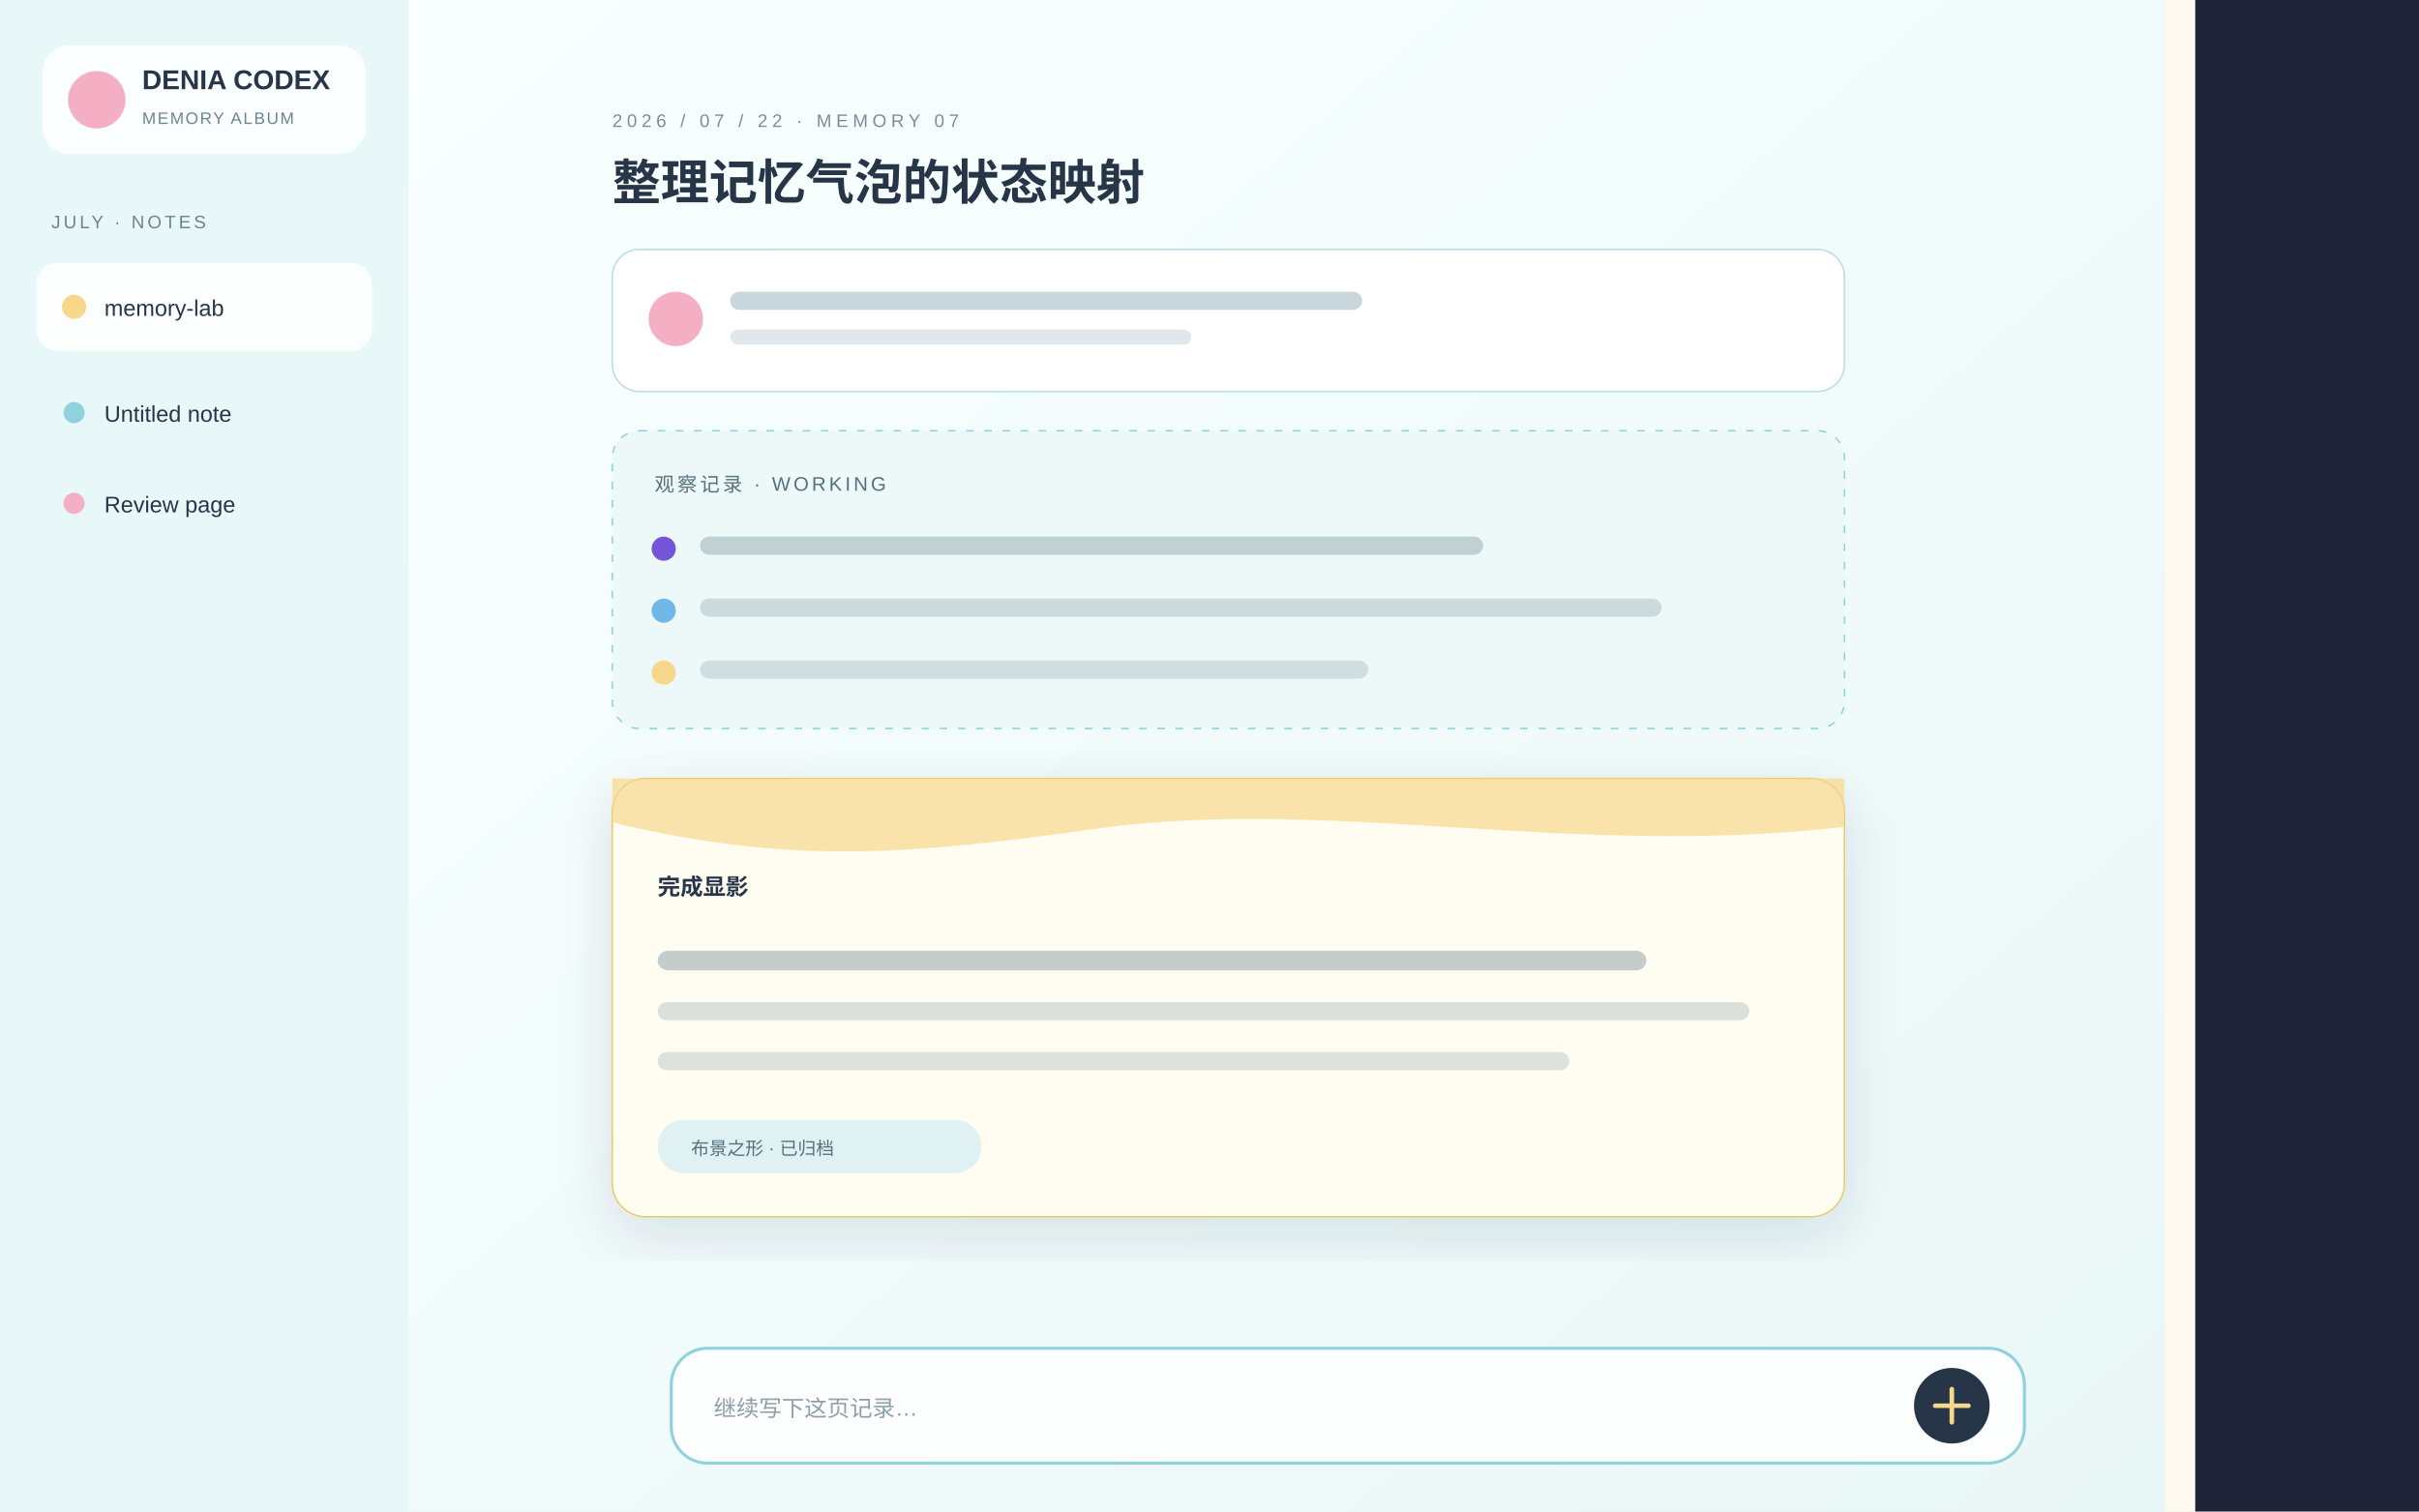
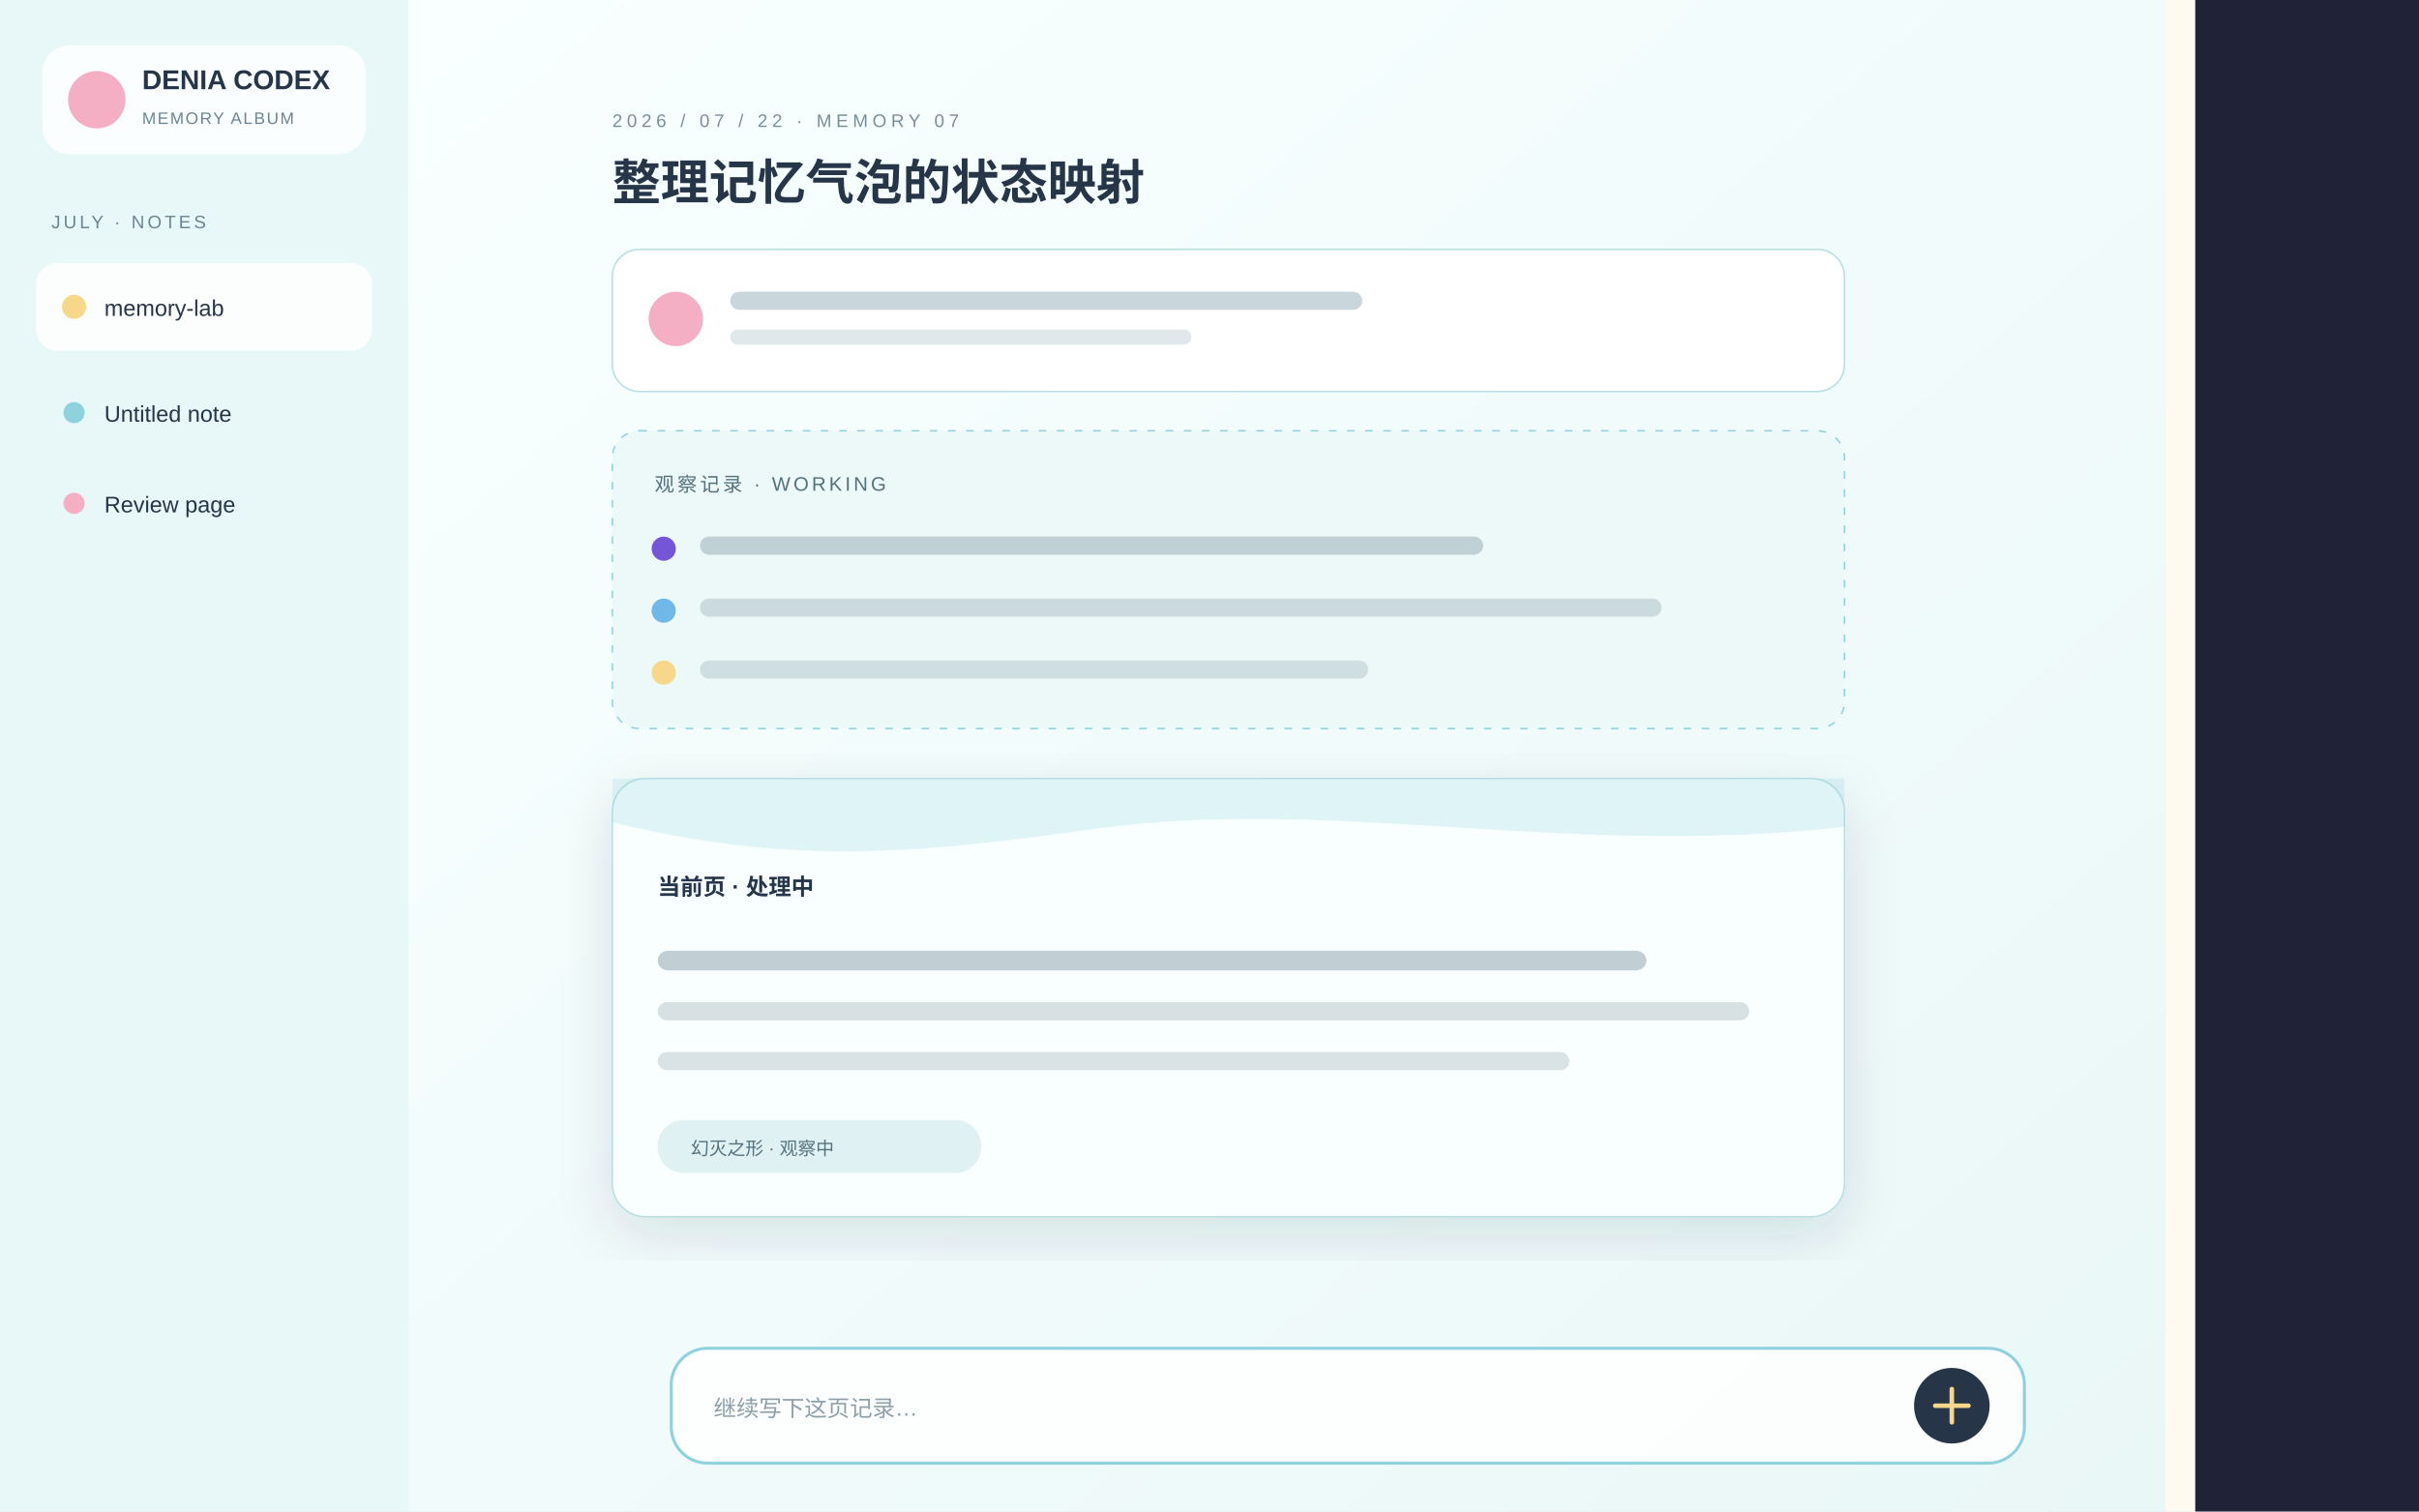
<svg xmlns="http://www.w3.org/2000/svg" width="1600" height="1000" viewBox="0 0 1600 1000">
  <defs>
    <linearGradient id="page" x1="0" y1="0" x2="1" y2="1">
      <stop offset="0" stop-color="#f9ffff" />
      <stop offset="1" stop-color="#eaf7f7" />
    </linearGradient>
    <filter id="shadow">
      <feDropShadow dx="0" dy="12" stdDeviation="18" flood-color="#263548" flood-opacity=".12" />
    </filter>
  </defs>
  <rect width="1600" height="1000" fill="#dceff1" />
  <rect x="0" width="270" height="1000" fill="#e8f7f7" />
  <rect x="28" y="30" width="214" height="72" rx="18" fill="#fff" opacity=".82" />
  <circle cx="64" cy="66" r="19" fill="#f4afc5" />
  <text x="94" y="59" fill="#263548" font-family="Arial, sans-serif" font-size="18" font-weight="700">DENIA CODEX</text>
  <text x="94" y="82" fill="#6b8491" font-family="Arial, sans-serif" font-size="11" letter-spacing="1">MEMORY ALBUM</text>
  <text x="34" y="151" fill="#6b8491" font-family="Arial, sans-serif" font-size="12" letter-spacing="2">JULY · NOTES</text>
  <g font-family="Arial, sans-serif" font-size="15" fill="#263548">
    <rect x="24" y="174" width="222" height="58" rx="14" fill="#fff" opacity=".85" />
    <circle cx="49" cy="203" r="8" fill="#f7d88a" />
    <text x="69" y="209">memory-lab</text>
    <circle cx="49" cy="273" r="7" fill="#8fd2dd" />
    <text x="69" y="279">Untitled note</text>
    <circle cx="49" cy="333" r="7" fill="#f4afc5" />
    <text x="69" y="339">Review page</text>
  </g>
  <rect x="270" width="1162" height="1000" fill="url(#page)" />
  <rect x="1432" width="20" height="1000" fill="#fffaf0" />
  <rect x="1452" width="148" height="1000" fill="#202238" />
  <g transform="translate(405 56)">
    <text x="0" y="28" fill="#7a8e9a" font-family="Arial, sans-serif" font-size="12" letter-spacing="3">2026 / 07 / 22 · MEMORY 07</text>
    <text x="0" y="76" fill="#263548" font-family="Arial, sans-serif" font-size="32" font-weight="700">整理记忆气泡的状态映射</text>
    <rect x="0" y="109" width="815" height="94" rx="18" fill="#fff" stroke="#b8dde3" />
    <circle cx="42" cy="155" r="18" fill="#f4afc5" />
    <rect x="78" y="137" width="418" height="12" rx="6" fill="#9db6bf" opacity=".55" />
    <rect x="78" y="162" width="305" height="10" rx="5" fill="#9db6bf" opacity=".32" />
    <rect x="0" y="229" width="815" height="197" rx="18" fill="#edf8f8" stroke="#8fd2dd" stroke-dasharray="5 7" />
    <text x="28" y="269" fill="#55717c" font-family="Arial, sans-serif" font-size="13" letter-spacing="2">观察记录 · WORKING</text>
    <circle cx="34" cy="307" r="8" fill="#7556d9" />
    <rect x="58" y="299" width="518" height="12" rx="6" fill="#7f9ba5" opacity=".42" />
    <circle cx="34" cy="348" r="8" fill="#6fb8e7" />
    <rect x="58" y="340" width="636" height="12" rx="6" fill="#7f9ba5" opacity=".32" />
    <circle cx="34" cy="389" r="8" fill="#f7d88a" />
    <rect x="58" y="381" width="442" height="12" rx="6" fill="#7f9ba5" opacity=".28" />
    <g filter="url(#shadow)">
-       <rect x="0" y="459" width="815" height="290" rx="22" fill="#fffdf1" stroke="#e8c970" />
-       <path d="M0 459h815v32c-181 21-337-20-493 1-127 18-207 24-322-4z" fill="#f7d88a" opacity=".68" />
-       <text x="30" y="536" fill="#263548" font-family="Arial, sans-serif" font-size="15" font-weight="700">完成显影</text>
+       <rect x="0" y="459" width="815" height="290" rx="22" fill="#f9ffff" stroke="#b8dde3" />
+       <path d="M0 459h815v32c-181 21-337-20-493 1-127 18-207 24-322-4z" fill="#8fd2dd" opacity=".24" />
+       <text x="30" y="536" fill="#263548" font-family="Arial, sans-serif" font-size="15" font-weight="700">当前页 · 处理中</text>
      <rect x="30" y="573" width="654" height="13" rx="7" fill="#7c939e" opacity=".45" />
      <rect x="30" y="607" width="722" height="12" rx="6" fill="#7c939e" opacity=".28" />
      <rect x="30" y="640" width="603" height="12" rx="6" fill="#7c939e" opacity=".26" />
      <rect x="30" y="685" width="214" height="35" rx="17" fill="#dff1f2" />
-       <text x="52" y="708" fill="#55717c" font-family="Arial, sans-serif" font-size="12">布景之形 · 已归档</text>
+       <text x="52" y="708" fill="#55717c" font-family="Arial, sans-serif" font-size="12">幻灭之形 · 观察中</text>
    </g>
  </g>
  <g transform="translate(444 892)">
    <rect width="895" height="76" rx="24" fill="#fff" fill-opacity=".86" stroke="#8fd2dd" stroke-width="2" />
    <text x="28" y="45" fill="#8da0a8" font-family="Arial, sans-serif" font-size="15">继续写下这页记录…</text>
    <circle cx="847" cy="38" r="25" fill="#263548" />
    <path d="M836 38h22M847 27v22" stroke="#f7d88a" stroke-width="3" stroke-linecap="round" />
  </g>
</svg>
